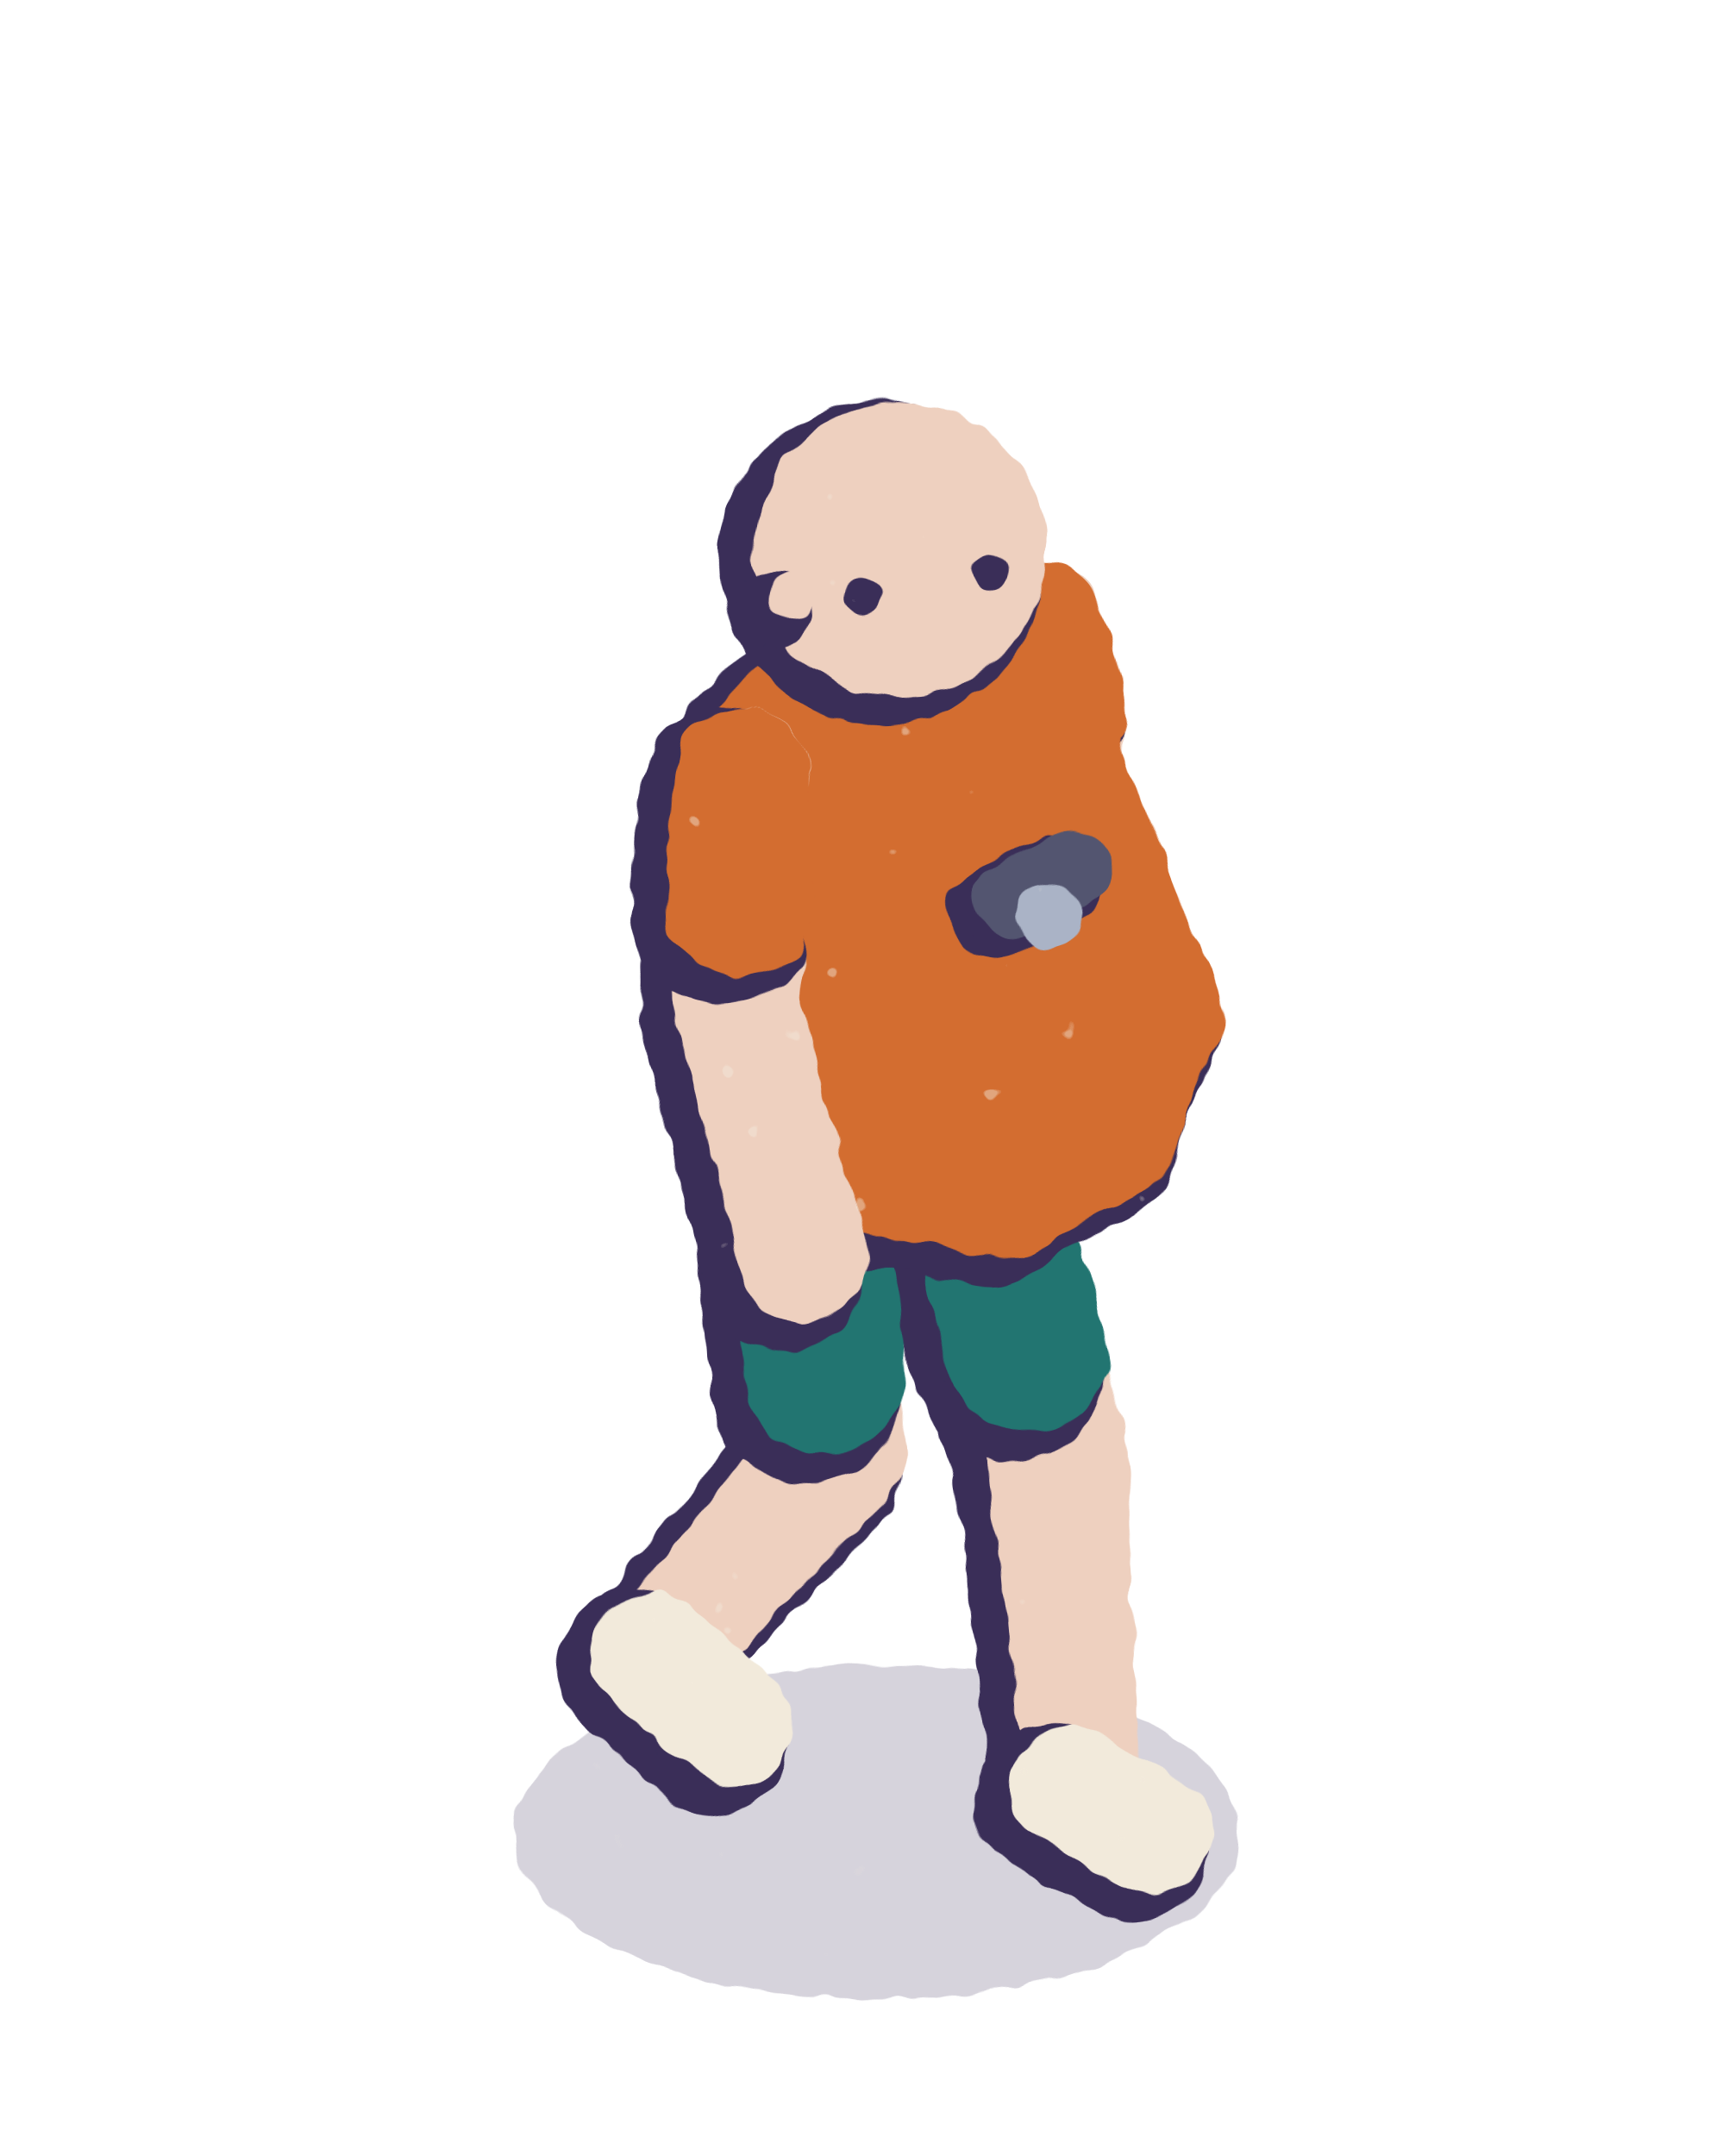
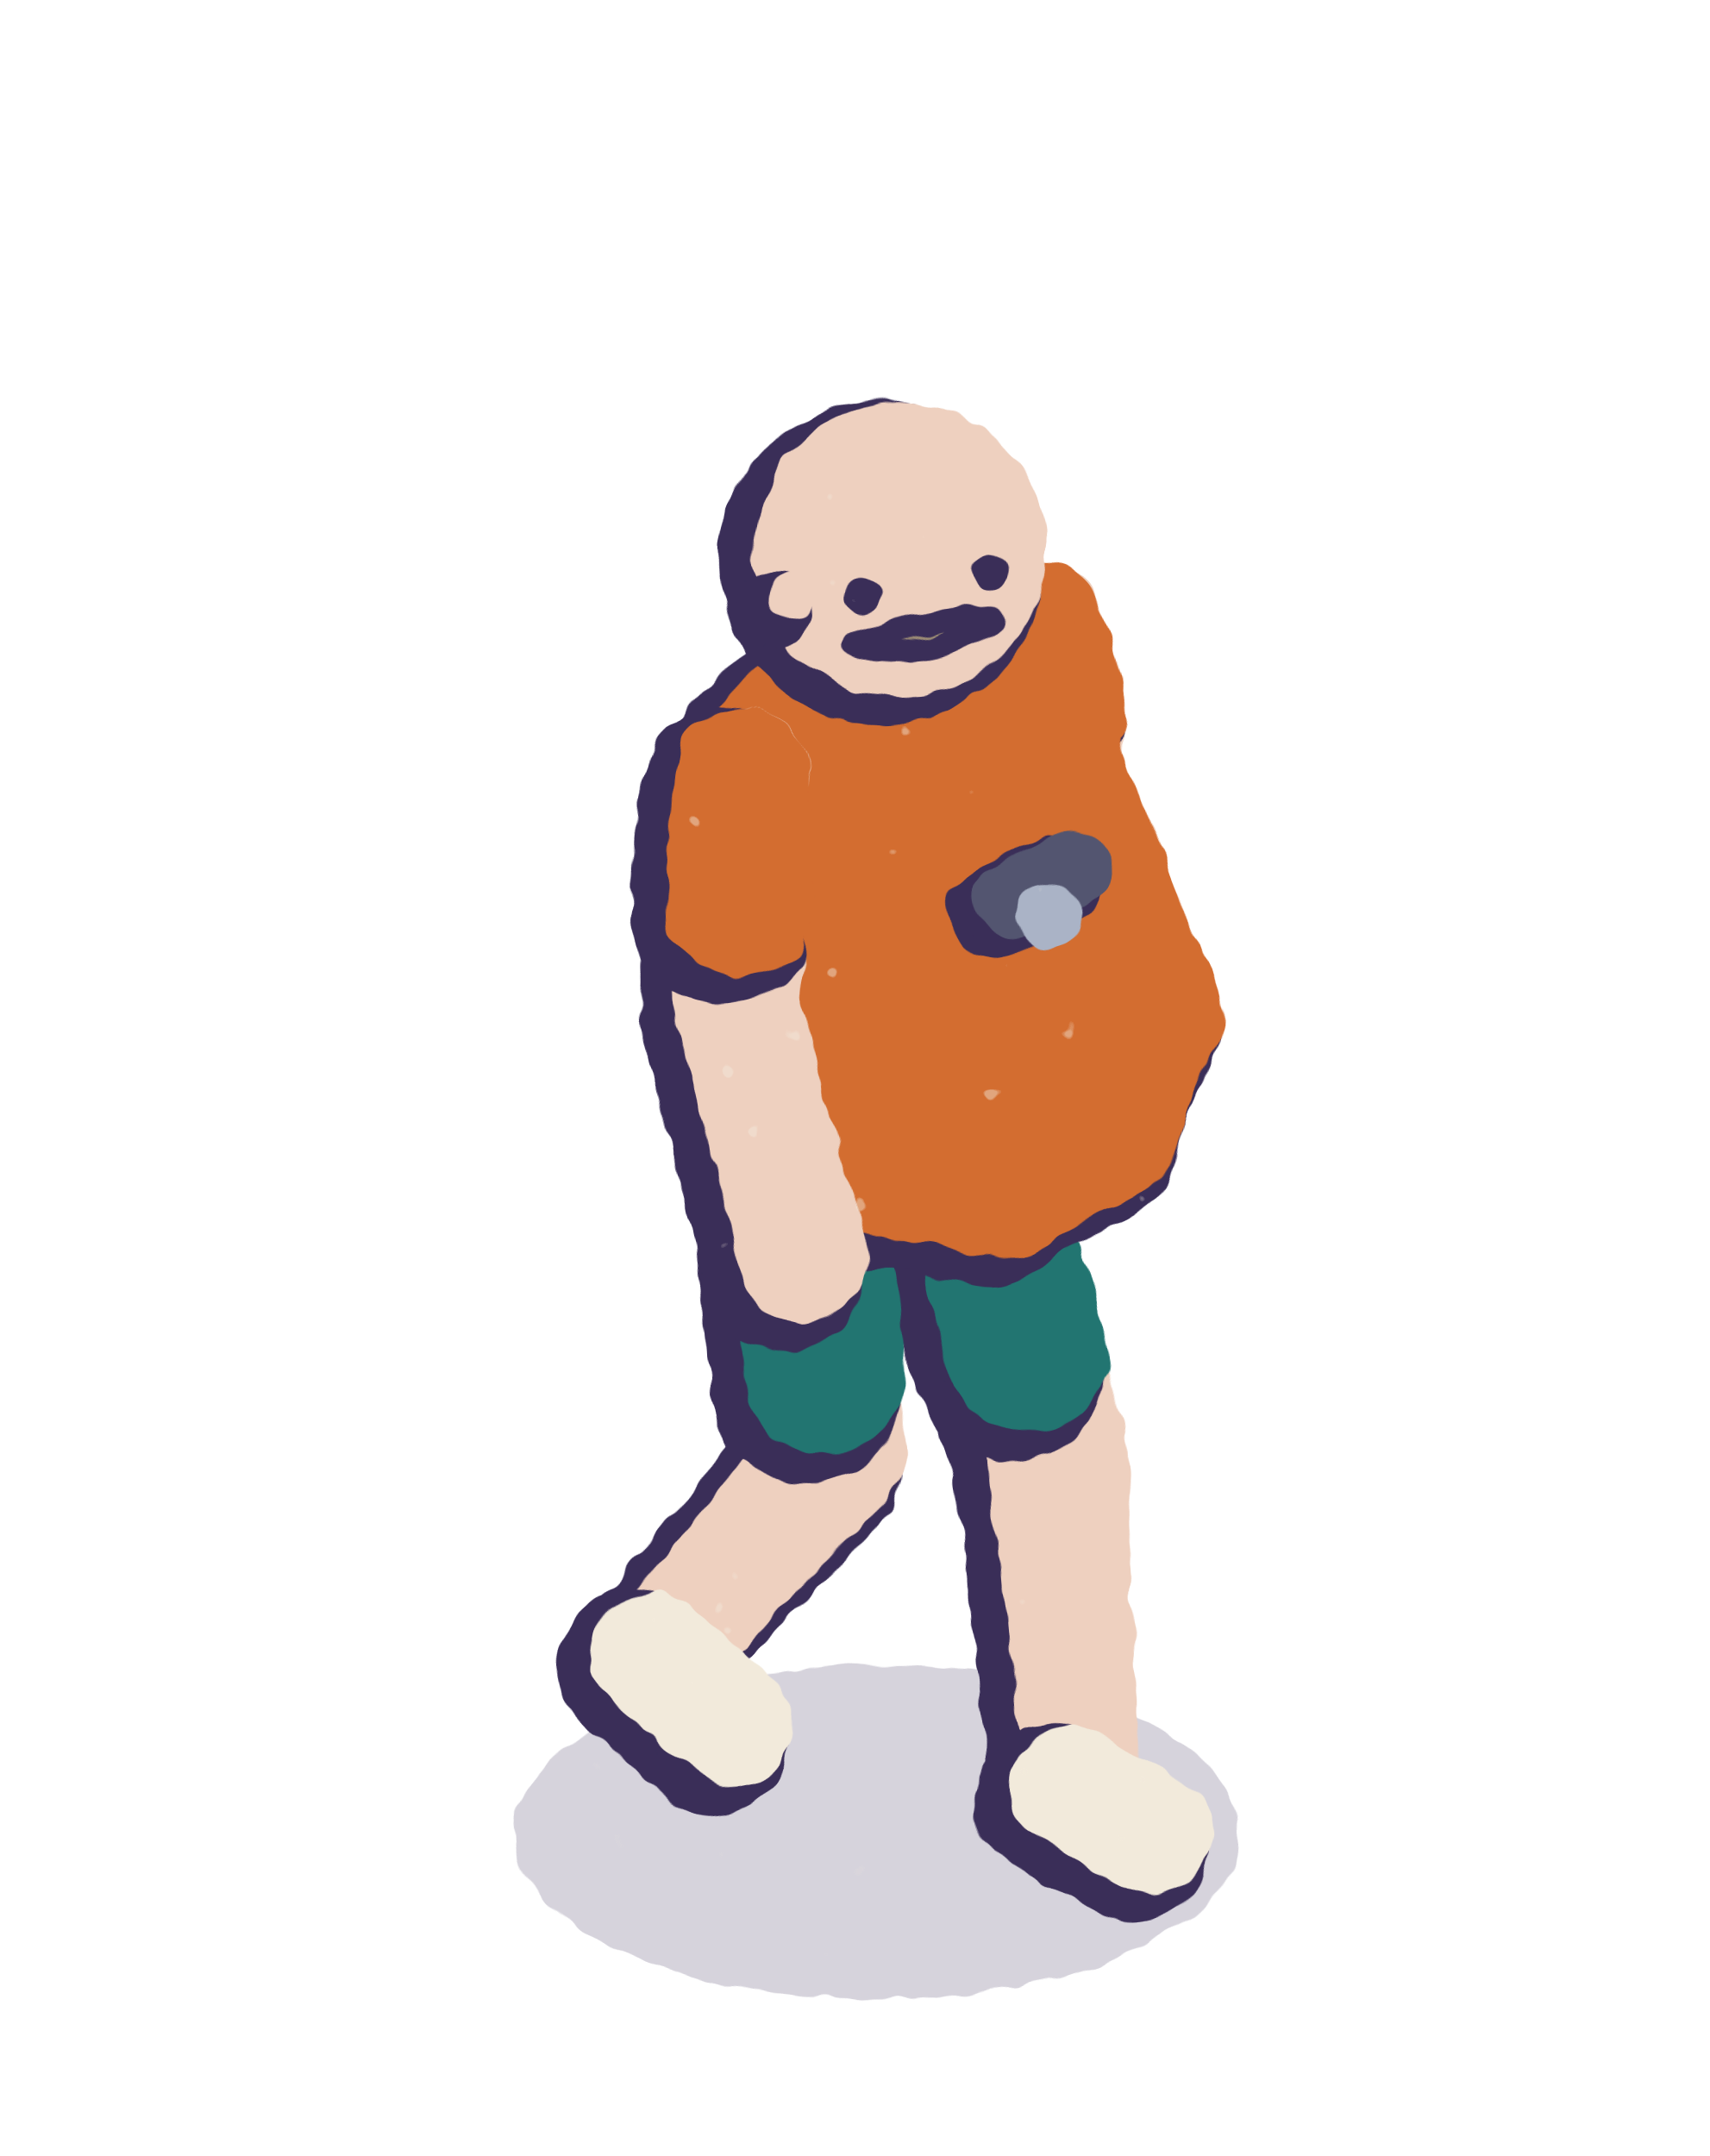
<svg xmlns="http://www.w3.org/2000/svg" width="46" height="58" viewBox="0 0 46 58" data-anchor-x="23" data-anchor-y="49" data-walk-cycle-length="28.91" data-description="Round bald man with a walrus moustache, loud orange shirt and shorts">
  <defs>
    <filter id="texture" x="-4%" y="-4%" width="108%" height="108%" color-interpolation-filters="sRGB">
      <feTurbulence type="fractalNoise" baseFrequency="1.1" numOctaves="2" seed="11" result="grain" />
      <feDisplacementMap in="SourceGraphic" in2="grain" scale="0.35" xChannelSelector="R" yChannelSelector="G" result="rough" />
      <feColorMatrix in="grain" type="matrix" values="0 0 0 0 0.949  0 0 0 0 0.918  0 0 0 0 0.859  0 0 0 -30 6.0" result="specks" />
      <feComponentTransfer in="specks" result="faintSpecks">
        <feFuncA type="linear" slope="0.45" />
      </feComponentTransfer>
      <feComposite in="faintSpecks" in2="rough" operator="in" result="specksOnInk" />
      <feMerge>
        <feMergeNode in="rough" />
        <feMergeNode in="specksOnInk" />
      </feMerge>
    </filter>
  </defs>
  <g filter="url(#texture)">
    <g transform="translate(23 49)">
      <ellipse cx="0.6" cy="0.3" rx="9.76" ry="4.49" fill="#3a2e58" fill-opacity="0.208" />
      <path d="M2.62 -31.75C2.55 -32.68 2.79 -32.61 3.04 -32.9C3.29 -33.2 3.72 -33.45 4.1 -33.52C4.48 -33.58 4.97 -33.49 5.3 -33.3C5.64 -33.11 5.85 -33.25 6.09 -32.36C6.33 -31.46 6.7 -28.86 6.75 -27.94C6.79 -27.02 6.58 -27.12 6.35 -26.84C6.12 -26.56 5.7 -26.33 5.35 -26.26C4.99 -26.2 4.52 -26.28 4.2 -26.47C3.89 -26.65 3.73 -26.48 3.46 -27.36C3.2 -28.24 2.69 -30.83 2.62 -31.75Z" fill="#3a2e58" stroke="#3a2e58" stroke-width="0.825" stroke-linejoin="round" />
      <path d="M3.36 -27.97C3.39 -28.58 3.53 -28.78 3.76 -29.06C4 -29.34 4.41 -29.57 4.77 -29.64C5.13 -29.7 5.6 -29.61 5.92 -29.43C6.23 -29.25 6.5 -29.12 6.67 -28.54C6.83 -27.96 6.83 -26.81 6.91 -25.95C6.99 -25.09 7.18 -23.99 7.15 -23.37C7.13 -22.76 6.99 -22.54 6.75 -22.26C6.51 -21.97 6.09 -21.73 5.72 -21.67C5.35 -21.6 4.87 -21.69 4.55 -21.87C4.23 -22.06 3.95 -22.2 3.78 -22.79C3.62 -23.37 3.64 -24.52 3.57 -25.38C3.5 -26.24 3.33 -27.36 3.36 -27.97Z" fill="#3a2e58" stroke="#3a2e58" stroke-width="0.825" stroke-linejoin="round" />
      <path d="M2.62 -31.75C2.55 -32.68 2.79 -32.61 3.04 -32.9C3.29 -33.2 3.72 -33.45 4.1 -33.52C4.48 -33.58 4.97 -33.49 5.3 -33.3C5.64 -33.11 5.85 -33.25 6.09 -32.36C6.33 -31.46 6.7 -28.86 6.75 -27.94C6.79 -27.02 6.58 -27.12 6.35 -26.84C6.12 -26.56 5.7 -26.33 5.35 -26.26C4.99 -26.2 4.52 -26.28 4.2 -26.47C3.89 -26.65 3.73 -26.48 3.46 -27.36C3.2 -28.24 2.69 -30.83 2.62 -31.75Z" fill="#eed0bf" transform="translate(0.5 -0.35)" />
      <path d="M3.36 -27.97C3.39 -28.58 3.53 -28.78 3.76 -29.06C4 -29.34 4.41 -29.57 4.77 -29.64C5.13 -29.7 5.6 -29.61 5.92 -29.43C6.23 -29.25 6.5 -29.12 6.67 -28.54C6.83 -27.96 6.83 -26.81 6.91 -25.95C6.99 -25.09 7.18 -23.99 7.15 -23.37C7.13 -22.76 6.99 -22.54 6.75 -22.26C6.51 -21.97 6.09 -21.73 5.72 -21.67C5.35 -21.6 4.87 -21.69 4.55 -21.87C4.23 -22.06 3.95 -22.2 3.78 -22.79C3.62 -23.37 3.64 -24.52 3.57 -25.38C3.5 -26.24 3.33 -27.36 3.36 -27.97Z" fill="#eed0bf" transform="translate(0.5 -0.35)" />
      <path d="M2.62 -31.76C2.64 -32.41 2.79 -32.62 3.04 -32.92C3.29 -33.21 3.72 -33.46 4.1 -33.53C4.48 -33.6 4.98 -33.51 5.31 -33.32C5.64 -33.12 5.86 -32.98 6.1 -32.37C6.34 -31.77 6.72 -30.33 6.76 -29.67C6.79 -29 6.56 -28.72 6.29 -28.39C6.01 -28.06 5.53 -27.79 5.11 -27.71C4.69 -27.64 4.14 -27.73 3.78 -27.95C3.41 -28.16 3.1 -28.35 2.91 -28.99C2.71 -29.62 2.6 -31.11 2.62 -31.76Z" fill="#3a2e58" stroke="#3a2e58" stroke-width="0.825" stroke-linejoin="round" />
      <path d="M2.62 -31.76C2.64 -32.41 2.79 -32.62 3.04 -32.92C3.29 -33.21 3.72 -33.46 4.1 -33.53C4.48 -33.6 4.98 -33.51 5.31 -33.32C5.64 -33.12 5.86 -32.98 6.1 -32.37C6.34 -31.77 6.72 -30.33 6.76 -29.67C6.79 -29 6.56 -28.72 6.29 -28.39C6.01 -28.06 5.53 -27.79 5.11 -27.71C4.69 -27.64 4.14 -27.73 3.78 -27.95C3.41 -28.16 3.1 -28.35 2.91 -28.99C2.71 -29.62 2.6 -31.11 2.62 -31.76Z" fill="#d36d30" transform="translate(0.5 -0.35)" />
      <path d="M-0.15 -19.83C-0.2 -20.5 0.06 -20.87 0.35 -21.23C0.65 -21.59 1.18 -21.9 1.63 -21.98C2.09 -22.06 2.69 -21.96 3.09 -21.72C3.5 -21.49 3.78 -21.23 4.05 -20.59C4.32 -19.94 4.51 -18.78 4.74 -17.88C4.96 -16.98 5.19 -16.08 5.42 -15.17C5.65 -14.27 5.88 -13.37 6.11 -12.47C6.34 -11.56 6.76 -10.41 6.81 -9.75C6.85 -9.1 6.63 -8.84 6.37 -8.53C6.11 -8.22 5.66 -7.95 5.26 -7.88C4.86 -7.81 4.34 -7.9 3.99 -8.1C3.64 -8.3 3.44 -8.47 3.17 -9.08C2.89 -9.7 2.61 -10.87 2.34 -11.77C2.06 -12.67 1.78 -13.57 1.5 -14.47C1.22 -15.37 0.93 -16.27 0.66 -17.17C0.38 -18.06 -0.1 -19.15 -0.15 -19.83Z" fill="#3a2e58" stroke="#3a2e58" stroke-width="0.825" stroke-linejoin="round" />
      <path d="M3.05 -9.75C3.06 -10.47 3.23 -10.65 3.49 -10.96C3.75 -11.26 4.21 -11.53 4.61 -11.6C5.01 -11.67 5.53 -11.58 5.89 -11.37C6.24 -11.17 6.55 -11.08 6.71 -10.38C6.88 -9.69 6.81 -8.25 6.86 -7.19C6.91 -6.12 6.96 -5.06 7.01 -3.99C7.06 -2.92 7.2 -1.48 7.17 -0.78C7.13 -0.08 7.02 -0.04 6.81 0.22C6.59 0.47 6.22 0.69 5.89 0.75C5.56 0.81 5.13 0.73 4.85 0.57C4.56 0.4 4.34 0.42 4.17 -0.24C3.99 -0.9 3.92 -2.35 3.79 -3.41C3.67 -4.47 3.54 -5.53 3.41 -6.59C3.29 -7.64 3.03 -9.02 3.05 -9.75Z" fill="#3a2e58" stroke="#3a2e58" stroke-width="0.825" stroke-linejoin="round" />
      <path d="M-0.15 -19.83C-0.2 -20.5 0.06 -20.87 0.35 -21.23C0.65 -21.59 1.18 -21.9 1.63 -21.98C2.09 -22.06 2.69 -21.96 3.09 -21.72C3.5 -21.49 3.78 -21.23 4.05 -20.59C4.32 -19.94 4.51 -18.78 4.74 -17.88C4.96 -16.98 5.19 -16.08 5.42 -15.17C5.65 -14.27 5.88 -13.37 6.11 -12.47C6.34 -11.56 6.76 -10.41 6.81 -9.75C6.85 -9.1 6.63 -8.84 6.37 -8.53C6.11 -8.22 5.66 -7.95 5.26 -7.88C4.86 -7.81 4.34 -7.9 3.99 -8.1C3.64 -8.3 3.44 -8.47 3.17 -9.08C2.89 -9.7 2.61 -10.87 2.34 -11.77C2.06 -12.67 1.78 -13.57 1.5 -14.47C1.22 -15.37 0.93 -16.27 0.66 -17.17C0.38 -18.06 -0.1 -19.15 -0.15 -19.83Z" fill="#eed0bf" transform="translate(0.5 -0.35)" />
      <path d="M3.05 -9.75C3.06 -10.47 3.23 -10.65 3.49 -10.96C3.75 -11.26 4.21 -11.53 4.61 -11.6C5.01 -11.67 5.53 -11.58 5.89 -11.37C6.24 -11.17 6.55 -11.08 6.71 -10.38C6.88 -9.69 6.81 -8.25 6.86 -7.19C6.91 -6.12 6.96 -5.06 7.01 -3.99C7.06 -2.92 7.2 -1.48 7.17 -0.78C7.13 -0.08 7.02 -0.04 6.81 0.22C6.59 0.47 6.22 0.69 5.89 0.75C5.56 0.81 5.13 0.73 4.85 0.57C4.56 0.4 4.34 0.42 4.17 -0.24C3.99 -0.9 3.92 -2.35 3.79 -3.41C3.67 -4.47 3.54 -5.53 3.41 -6.59C3.29 -7.64 3.03 -9.02 3.05 -9.75Z" fill="#eed0bf" transform="translate(0.5 -0.35)" />
      <path d="M-0.16 -19.84C-0.21 -20.54 0.04 -20.88 0.34 -21.23C0.64 -21.59 1.17 -21.89 1.62 -21.97C2.08 -22.05 2.68 -21.95 3.08 -21.71C3.49 -21.48 3.75 -21.22 4.04 -20.57C4.33 -19.92 4.55 -18.73 4.81 -17.8C5.07 -16.88 5.32 -15.96 5.58 -15.04C5.84 -14.12 6.31 -12.96 6.35 -12.27C6.4 -11.58 6.14 -11.23 5.84 -10.87C5.55 -10.52 5.02 -10.21 4.56 -10.13C4.1 -10.04 3.5 -10.15 3.1 -10.38C2.7 -10.61 2.43 -10.86 2.15 -11.51C1.86 -12.16 1.64 -13.35 1.38 -14.27C1.13 -15.2 0.87 -16.12 0.61 -17.04C0.36 -17.97 -0.12 -19.14 -0.16 -19.84Z" fill="#3a2e58" stroke="#3a2e58" stroke-width="0.825" stroke-linejoin="round" />
      <path d="M-0.16 -19.84C-0.21 -20.54 0.04 -20.88 0.34 -21.23C0.64 -21.59 1.17 -21.89 1.62 -21.97C2.08 -22.05 2.68 -21.95 3.08 -21.71C3.49 -21.48 3.75 -21.22 4.04 -20.57C4.33 -19.92 4.55 -18.73 4.81 -17.8C5.07 -16.88 5.32 -15.96 5.58 -15.04C5.84 -14.12 6.31 -12.96 6.35 -12.27C6.4 -11.58 6.14 -11.23 5.84 -10.87C5.55 -10.52 5.02 -10.21 4.56 -10.13C4.1 -10.04 3.5 -10.15 3.1 -10.38C2.7 -10.61 2.43 -10.86 2.15 -11.51C1.86 -12.16 1.64 -13.35 1.38 -14.27C1.13 -15.2 0.87 -16.12 0.61 -17.04C0.36 -17.97 -0.12 -19.14 -0.16 -19.84Z" fill="#227571" transform="translate(0.5 -0.35)" />
      <path d="M3.67 -0.58C3.68 -0.92 3.83 -1.35 4.05 -1.61C4.27 -1.88 4.66 -2.11 5 -2.17C5.34 -2.23 5.47 -2.28 6.09 -1.98C6.71 -1.68 8.22 -0.8 8.72 -0.36C9.22 0.08 9.1 0.32 9.1 0.67C9.1 1.01 8.94 1.44 8.72 1.7C8.5 1.96 8.11 2.19 7.77 2.25C7.43 2.31 7.31 2.36 6.68 2.06C6.06 1.76 4.53 0.89 4.03 0.45C3.53 0.01 3.67 -0.24 3.67 -0.58Z" fill="#3a2e58" stroke="#3a2e58" stroke-width="0.825" stroke-linejoin="round" />
      <path d="M3.67 -0.58C3.68 -0.92 3.83 -1.35 4.05 -1.61C4.27 -1.88 4.66 -2.11 5 -2.17C5.34 -2.23 5.47 -2.28 6.09 -1.98C6.71 -1.68 8.22 -0.8 8.72 -0.36C9.22 0.08 9.1 0.32 9.1 0.67C9.1 1.01 8.94 1.44 8.72 1.7C8.5 1.96 8.11 2.19 7.77 2.25C7.43 2.31 7.31 2.36 6.68 2.06C6.06 1.76 4.53 0.89 4.03 0.45C3.53 0.01 3.67 -0.24 3.67 -0.58Z" fill="#f2eadb" transform="translate(0.5 -0.35)" />
      <path d="M-4.18 -17.83C-4.17 -18.55 -3.97 -18.87 -3.68 -19.23C-3.38 -19.58 -2.85 -19.89 -2.4 -19.97C-1.94 -20.05 -1.34 -19.94 -0.94 -19.7C-0.54 -19.47 -0.19 -19.25 0.01 -18.56C0.21 -17.88 0.19 -16.58 0.28 -15.59C0.37 -14.59 0.47 -13.61 0.57 -12.62C0.67 -11.63 0.89 -10.35 0.87 -9.65C0.84 -8.95 0.69 -8.75 0.43 -8.44C0.17 -8.13 -0.29 -7.86 -0.69 -7.79C-1.09 -7.72 -1.61 -7.81 -1.96 -8.01C-2.31 -8.22 -2.58 -8.35 -2.79 -9.01C-3.01 -9.66 -3.1 -10.97 -3.26 -11.95C-3.41 -12.93 -3.57 -13.91 -3.72 -14.89C-3.88 -15.87 -4.19 -17.11 -4.18 -17.83Z" fill="#3a2e58" stroke="#3a2e58" stroke-width="0.825" stroke-linejoin="round" />
      <path d="M-7.17 -4.25C-7.17 -4.58 -7.14 -4.74 -6.81 -5.25C-6.48 -5.75 -5.74 -6.59 -5.2 -7.26C-4.66 -7.93 -4.12 -8.6 -3.58 -9.26C-3.04 -9.93 -2.44 -10.9 -1.96 -11.27C-1.48 -11.64 -1.08 -11.56 -0.68 -11.49C-0.28 -11.42 0.18 -11.15 0.44 -10.84C0.7 -10.53 0.88 -10.03 0.89 -9.62C0.89 -9.22 0.81 -8.92 0.44 -8.41C0.07 -7.9 -0.73 -7.18 -1.32 -6.57C-1.91 -5.96 -2.51 -5.35 -3.1 -4.74C-3.69 -4.13 -4.4 -3.24 -4.87 -2.91C-5.33 -2.57 -5.58 -2.66 -5.91 -2.72C-6.24 -2.78 -6.62 -3 -6.83 -3.25C-7.04 -3.51 -7.18 -3.92 -7.17 -4.25Z" fill="#3a2e58" stroke="#3a2e58" stroke-width="0.825" stroke-linejoin="round" />
      <path d="M-4.18 -17.83C-4.17 -18.55 -3.97 -18.87 -3.68 -19.23C-3.38 -19.58 -2.85 -19.89 -2.4 -19.97C-1.94 -20.05 -1.34 -19.94 -0.94 -19.7C-0.54 -19.47 -0.19 -19.25 0.01 -18.56C0.21 -17.88 0.19 -16.58 0.28 -15.59C0.37 -14.59 0.47 -13.61 0.57 -12.62C0.67 -11.63 0.89 -10.35 0.87 -9.65C0.84 -8.95 0.69 -8.75 0.43 -8.44C0.17 -8.13 -0.29 -7.86 -0.69 -7.79C-1.09 -7.72 -1.61 -7.81 -1.96 -8.01C-2.31 -8.22 -2.58 -8.35 -2.79 -9.01C-3.01 -9.66 -3.1 -10.97 -3.26 -11.95C-3.41 -12.93 -3.57 -13.91 -3.72 -14.89C-3.88 -15.87 -4.19 -17.11 -4.18 -17.83Z" fill="#eed0bf" transform="translate(0.5 -0.35)" />
      <path d="M-7.17 -4.25C-7.17 -4.58 -7.14 -4.74 -6.81 -5.25C-6.48 -5.75 -5.74 -6.59 -5.2 -7.26C-4.66 -7.93 -4.12 -8.6 -3.58 -9.26C-3.04 -9.93 -2.44 -10.9 -1.96 -11.27C-1.48 -11.64 -1.08 -11.56 -0.68 -11.49C-0.28 -11.42 0.18 -11.15 0.44 -10.84C0.7 -10.53 0.88 -10.03 0.89 -9.62C0.89 -9.22 0.81 -8.92 0.44 -8.41C0.07 -7.9 -0.73 -7.18 -1.32 -6.57C-1.91 -5.96 -2.51 -5.35 -3.1 -4.74C-3.69 -4.13 -4.4 -3.24 -4.87 -2.91C-5.33 -2.57 -5.58 -2.66 -5.91 -2.72C-6.24 -2.78 -6.62 -3 -6.83 -3.25C-7.04 -3.51 -7.18 -3.92 -7.17 -4.25Z" fill="#eed0bf" transform="translate(0.5 -0.35)" />
      <path d="M-4.2 -17.8C-4.2 -18.6 -4 -18.84 -3.7 -19.2C-3.4 -19.55 -2.88 -19.86 -2.42 -19.94C-1.96 -20.02 -1.36 -19.92 -0.95 -19.68C-0.55 -19.45 -0.23 -19.31 0 -18.55C0.24 -17.79 0.3 -16.26 0.44 -15.12C0.59 -13.98 0.89 -12.49 0.88 -11.69C0.87 -10.88 0.67 -10.65 0.37 -10.29C0.08 -9.93 -0.45 -9.62 -0.91 -9.54C-1.36 -9.46 -1.96 -9.56 -2.36 -9.79C-2.76 -10.02 -3.08 -10.16 -3.31 -10.92C-3.54 -11.68 -3.59 -13.21 -3.74 -14.36C-3.89 -15.5 -4.21 -16.99 -4.2 -17.8Z" fill="#3a2e58" stroke="#3a2e58" stroke-width="0.825" stroke-linejoin="round" />
      <path d="M-4.2 -17.8C-4.2 -18.6 -4 -18.84 -3.7 -19.2C-3.4 -19.55 -2.88 -19.86 -2.42 -19.94C-1.96 -20.02 -1.36 -19.92 -0.95 -19.68C-0.55 -19.45 -0.23 -19.31 0 -18.55C0.24 -17.79 0.3 -16.26 0.44 -15.12C0.59 -13.98 0.89 -12.49 0.88 -11.69C0.87 -10.88 0.67 -10.65 0.37 -10.29C0.08 -9.93 -0.45 -9.62 -0.91 -9.54C-1.36 -9.46 -1.96 -9.56 -2.36 -9.79C-2.76 -10.02 -3.08 -10.16 -3.31 -10.92C-3.54 -11.68 -3.59 -13.21 -3.74 -14.36C-3.89 -15.5 -4.21 -16.99 -4.2 -17.8Z" fill="#227571" transform="translate(0.5 -0.35)" />
      <path d="M-7.58 -4.17C-7.57 -4.52 -7.42 -4.94 -7.2 -5.2C-6.98 -5.46 -6.59 -5.69 -6.25 -5.75C-5.91 -5.81 -5.78 -5.97 -5.16 -5.55C-4.55 -5.14 -3.04 -3.81 -2.54 -3.26C-2.04 -2.7 -2.16 -2.57 -2.17 -2.22C-2.17 -1.88 -2.32 -1.45 -2.54 -1.19C-2.77 -0.93 -3.16 -0.7 -3.5 -0.64C-3.84 -0.58 -3.96 -0.42 -4.58 -0.83C-5.2 -1.25 -6.72 -2.57 -7.22 -3.13C-7.72 -3.68 -7.58 -3.83 -7.58 -4.17Z" fill="#3a2e58" stroke="#3a2e58" stroke-width="0.825" stroke-linejoin="round" />
      <path d="M-7.58 -4.17C-7.57 -4.52 -7.42 -4.94 -7.2 -5.2C-6.98 -5.46 -6.59 -5.69 -6.25 -5.75C-5.91 -5.81 -5.78 -5.97 -5.16 -5.55C-4.55 -5.14 -3.04 -3.81 -2.54 -3.26C-2.04 -2.7 -2.16 -2.57 -2.17 -2.22C-2.17 -1.88 -2.32 -1.45 -2.54 -1.19C-2.77 -0.93 -3.16 -0.7 -3.5 -0.64C-3.84 -0.58 -3.96 -0.42 -4.58 -0.83C-5.2 -1.25 -6.72 -2.57 -7.22 -3.13C-7.72 -3.68 -7.58 -3.83 -7.58 -4.17Z" fill="#f2eadb" transform="translate(0.5 -0.35)" />
      <path d="M-4.23 -17.56C-4.23 -18.04 -4 -18.56 -3.7 -19.02C-3.39 -19.49 -2.98 -19.94 -2.4 -20.33C-1.82 -20.73 -0.95 -21.03 -0.22 -21.38C0.5 -21.73 1.33 -22.29 1.95 -22.42C2.57 -22.54 3.07 -22.39 3.49 -22.14C3.92 -21.9 4.33 -21.4 4.5 -20.94C4.67 -20.47 4.63 -19.84 4.5 -19.36C4.36 -18.89 4.2 -18.5 3.69 -18.09C3.18 -17.67 2.19 -17.27 1.44 -16.86C0.68 -16.45 -0.19 -15.88 -0.82 -15.62C-1.45 -15.37 -1.87 -15.27 -2.35 -15.35C-2.83 -15.43 -3.38 -15.75 -3.69 -16.12C-4.01 -16.49 -4.23 -17.08 -4.23 -17.56Z" fill="#3a2e58" stroke="#3a2e58" stroke-width="0.825" stroke-linejoin="round" />
      <path d="M-4.23 -17.56C-4.23 -18.04 -4 -18.56 -3.7 -19.02C-3.39 -19.49 -2.98 -19.94 -2.4 -20.33C-1.82 -20.73 -0.95 -21.03 -0.22 -21.38C0.5 -21.73 1.33 -22.29 1.95 -22.42C2.57 -22.54 3.07 -22.39 3.49 -22.14C3.92 -21.9 4.33 -21.4 4.5 -20.94C4.67 -20.47 4.63 -19.84 4.5 -19.36C4.36 -18.89 4.2 -18.5 3.69 -18.09C3.18 -17.67 2.19 -17.27 1.44 -16.86C0.68 -16.45 -0.19 -15.88 -0.82 -15.62C-1.45 -15.37 -1.87 -15.27 -2.35 -15.35C-2.83 -15.43 -3.38 -15.75 -3.69 -16.12C-4.01 -16.49 -4.23 -17.08 -4.23 -17.56Z" fill="#227571" transform="translate(0.5 -0.35)" />
      <path d="M-4.55 -28.51C-4.51 -29.23 -4.58 -29.18 -4.11 -29.74C-3.63 -30.3 -2.51 -31.4 -1.71 -31.89C-0.9 -32.38 -0.09 -32.41 0.71 -32.66C1.52 -32.92 2.51 -33.35 3.13 -33.44C3.75 -33.53 4.06 -33.42 4.42 -33.21C4.77 -33.01 4.95 -32.83 5.26 -32.21C5.57 -31.6 5.95 -30.41 6.3 -29.51C6.64 -28.6 6.99 -27.7 7.34 -26.8C7.68 -25.89 8.02 -24.99 8.37 -24.09C8.71 -23.19 9.35 -22.19 9.39 -21.39C9.43 -20.58 8.87 -19.96 8.61 -19.24C8.35 -18.53 8.29 -17.64 7.83 -17.1C7.37 -16.55 6.51 -16.33 5.85 -15.95C5.19 -15.57 4.57 -14.93 3.86 -14.81C3.16 -14.68 2.36 -15.07 1.61 -15.2C0.86 -15.33 0.2 -15.17 -0.65 -15.6C-1.49 -16.02 -2.89 -17.15 -3.46 -17.77C-4.02 -18.39 -3.9 -18.54 -4.02 -19.31C-4.15 -20.07 -4.14 -21.34 -4.2 -22.36C-4.26 -23.38 -4.31 -24.41 -4.37 -25.43C-4.43 -26.46 -4.59 -27.8 -4.55 -28.51Z" fill="#3a2e58" stroke="#3a2e58" stroke-width="0.825" stroke-linejoin="round" />
      <path d="M-4.55 -28.51C-4.51 -29.23 -4.58 -29.18 -4.11 -29.74C-3.63 -30.3 -2.51 -31.4 -1.71 -31.89C-0.9 -32.38 -0.09 -32.41 0.71 -32.66C1.52 -32.92 2.51 -33.35 3.13 -33.44C3.75 -33.53 4.06 -33.42 4.42 -33.21C4.77 -33.01 4.95 -32.83 5.26 -32.21C5.57 -31.6 5.95 -30.41 6.3 -29.51C6.64 -28.6 6.99 -27.7 7.34 -26.8C7.68 -25.89 8.02 -24.99 8.37 -24.09C8.71 -23.19 9.35 -22.19 9.39 -21.39C9.43 -20.58 8.87 -19.96 8.61 -19.24C8.35 -18.53 8.29 -17.64 7.83 -17.1C7.37 -16.55 6.51 -16.33 5.85 -15.95C5.19 -15.57 4.57 -14.93 3.86 -14.81C3.16 -14.68 2.36 -15.07 1.61 -15.2C0.86 -15.33 0.2 -15.17 -0.65 -15.6C-1.49 -16.02 -2.89 -17.15 -3.46 -17.77C-4.02 -18.39 -3.9 -18.54 -4.02 -19.31C-4.15 -20.07 -4.14 -21.34 -4.2 -22.36C-4.26 -23.38 -4.31 -24.41 -4.37 -25.43C-4.43 -26.46 -4.59 -27.8 -4.55 -28.51Z" fill="#d36d30" transform="translate(0.5 -0.35)" />
      <path d="M2.71 -24.47C2.7 -24.69 2.6 -24.86 2.95 -25.15C3.3 -25.43 4.36 -25.97 4.79 -26.16C5.21 -26.35 5.27 -26.32 5.5 -26.28C5.72 -26.25 5.97 -26.1 6.12 -25.93C6.26 -25.75 6.37 -25.48 6.37 -25.25C6.37 -25.03 6.47 -24.86 6.12 -24.58C5.78 -24.3 4.71 -23.76 4.29 -23.57C3.87 -23.38 3.8 -23.4 3.58 -23.44C3.36 -23.48 3.11 -23.63 2.96 -23.8C2.81 -23.97 2.71 -24.25 2.71 -24.47Z" fill="#3a2e58" stroke="#3a2e58" stroke-width="0.44" stroke-linejoin="round" />
      <path d="M2.71 -24.47C2.7 -24.69 2.6 -24.86 2.95 -25.15C3.3 -25.43 4.36 -25.97 4.79 -26.16C5.21 -26.35 5.27 -26.32 5.5 -26.28C5.72 -26.25 5.97 -26.1 6.12 -25.93C6.26 -25.75 6.37 -25.48 6.37 -25.25C6.37 -25.03 6.47 -24.86 6.12 -24.58C5.78 -24.3 4.71 -23.76 4.29 -23.57C3.87 -23.38 3.8 -23.4 3.58 -23.44C3.36 -23.48 3.11 -23.63 2.96 -23.8C2.81 -23.97 2.71 -24.25 2.71 -24.47Z" fill="#535570" transform="translate(0.5 -0.35)" />
      <circle cx="5.23" cy="-24.34" r="0.9" fill="#aab3c6" />
      <path d="M-5.35 -21.54C-5.4 -22.29 -5.3 -23.81 -5.28 -24.96C-5.26 -26.1 -5.37 -27.66 -5.22 -28.39C-5.08 -29.12 -4.77 -29.14 -4.43 -29.33C-4.1 -29.53 -3.6 -29.62 -3.22 -29.55C-2.84 -29.49 -2.4 -29.24 -2.15 -28.95C-1.91 -28.65 -1.78 -28.56 -1.73 -27.8C-1.69 -27.04 -1.83 -25.53 -1.88 -24.38C-1.93 -23.24 -1.88 -21.68 -2.03 -20.95C-2.18 -20.23 -2.47 -20.24 -2.79 -20.06C-3.1 -19.87 -3.58 -19.79 -3.94 -19.85C-4.3 -19.91 -4.71 -20.15 -4.95 -20.43C-5.18 -20.71 -5.29 -20.78 -5.35 -21.54Z" fill="#3a2e58" stroke="#3a2e58" stroke-width="0.825" stroke-linejoin="round" />
      <path d="M-5.33 -21.55C-5.36 -22.15 -5.17 -22.37 -4.93 -22.65C-4.7 -22.93 -4.29 -23.16 -3.93 -23.23C-3.58 -23.29 -3.11 -23.21 -2.79 -23.02C-2.48 -22.84 -2.28 -22.69 -2.05 -22.13C-1.83 -21.57 -1.64 -20.5 -1.43 -19.69C-1.21 -18.87 -1 -18.06 -0.79 -17.24C-0.57 -16.43 -0.19 -15.39 -0.15 -14.8C-0.11 -14.2 -0.31 -13.96 -0.55 -13.68C-0.79 -13.39 -1.21 -13.15 -1.58 -13.08C-1.95 -13.02 -2.43 -13.1 -2.75 -13.29C-3.07 -13.48 -3.29 -13.64 -3.52 -14.2C-3.75 -14.76 -3.93 -15.83 -4.13 -16.64C-4.34 -17.45 -4.54 -18.26 -4.74 -19.07C-4.94 -19.89 -5.3 -20.96 -5.33 -21.55Z" fill="#3a2e58" stroke="#3a2e58" stroke-width="0.825" stroke-linejoin="round" />
      <path d="M-5.35 -21.54C-5.4 -22.29 -5.3 -23.81 -5.28 -24.96C-5.26 -26.1 -5.37 -27.66 -5.22 -28.39C-5.08 -29.12 -4.77 -29.14 -4.43 -29.33C-4.1 -29.53 -3.6 -29.62 -3.22 -29.55C-2.84 -29.49 -2.4 -29.24 -2.15 -28.95C-1.91 -28.65 -1.78 -28.56 -1.73 -27.8C-1.69 -27.04 -1.83 -25.53 -1.88 -24.38C-1.93 -23.24 -1.88 -21.68 -2.03 -20.95C-2.18 -20.23 -2.47 -20.24 -2.79 -20.06C-3.1 -19.87 -3.58 -19.79 -3.94 -19.85C-4.3 -19.91 -4.71 -20.15 -4.95 -20.43C-5.18 -20.71 -5.29 -20.78 -5.35 -21.54Z" fill="#eed0bf" transform="translate(0.5 -0.35)" />
      <path d="M-5.33 -21.55C-5.36 -22.15 -5.17 -22.37 -4.93 -22.65C-4.7 -22.93 -4.29 -23.16 -3.93 -23.23C-3.58 -23.29 -3.11 -23.21 -2.79 -23.02C-2.48 -22.84 -2.28 -22.69 -2.05 -22.13C-1.83 -21.57 -1.64 -20.5 -1.43 -19.69C-1.21 -18.87 -1 -18.06 -0.79 -17.24C-0.57 -16.43 -0.19 -15.39 -0.15 -14.8C-0.11 -14.2 -0.31 -13.96 -0.55 -13.68C-0.79 -13.39 -1.21 -13.15 -1.58 -13.08C-1.95 -13.02 -2.43 -13.1 -2.75 -13.29C-3.07 -13.48 -3.29 -13.64 -3.52 -14.2C-3.75 -14.76 -3.93 -15.83 -4.13 -16.64C-4.34 -17.45 -4.54 -18.26 -4.74 -19.07C-4.94 -19.89 -5.3 -20.96 -5.33 -21.55Z" fill="#eed0bf" transform="translate(0.5 -0.35)" />
      <path d="M-5.58 -24.34C-5.6 -25.22 -5.42 -27.56 -5.22 -28.4C-5.03 -29.23 -4.77 -29.15 -4.43 -29.34C-4.1 -29.53 -3.6 -29.62 -3.22 -29.55C-2.84 -29.49 -2.41 -29.23 -2.16 -28.94C-1.91 -28.64 -1.81 -28.66 -1.74 -27.79C-1.67 -26.91 -1.58 -24.53 -1.73 -23.67C-1.87 -22.81 -2.23 -22.84 -2.6 -22.63C-2.97 -22.42 -3.52 -22.32 -3.94 -22.4C-4.35 -22.47 -4.84 -22.75 -5.11 -23.08C-5.39 -23.4 -5.56 -23.45 -5.58 -24.34Z" fill="#3a2e58" stroke="#3a2e58" stroke-width="0.825" stroke-linejoin="round" />
      <path d="M-5.58 -24.34C-5.6 -25.22 -5.42 -27.56 -5.22 -28.4C-5.03 -29.23 -4.77 -29.15 -4.43 -29.34C-4.1 -29.53 -3.6 -29.62 -3.22 -29.55C-2.84 -29.49 -2.41 -29.23 -2.16 -28.94C-1.91 -28.64 -1.81 -28.66 -1.74 -27.79C-1.67 -26.91 -1.58 -24.53 -1.73 -23.67C-1.87 -22.81 -2.23 -22.84 -2.6 -22.63C-2.97 -22.42 -3.52 -22.32 -3.94 -22.4C-4.35 -22.47 -4.84 -22.75 -5.11 -23.08C-5.39 -23.4 -5.56 -23.45 -5.58 -24.34Z" fill="#d36d30" transform="translate(0.5 -0.35)" />
      <path d="M2.64 -35.37C2.64 -35.5 2.7 -35.67 2.79 -35.77C2.88 -35.88 3.03 -35.97 3.16 -35.99C3.3 -36.01 3.47 -35.98 3.59 -35.91C3.71 -35.85 3.82 -35.71 3.87 -35.58C3.92 -35.45 3.92 -35.27 3.87 -35.15C3.82 -35.02 3.71 -34.88 3.59 -34.81C3.47 -34.75 3.3 -34.71 3.16 -34.74C3.03 -34.76 2.87 -34.85 2.79 -34.96C2.7 -35.06 2.64 -35.23 2.64 -35.37Z" fill="#3a2e58" stroke="#3a2e58" stroke-width="0.825" stroke-linejoin="round" />
      <path d="M2.64 -35.37C2.64 -35.5 2.7 -35.67 2.79 -35.77C2.88 -35.88 3.03 -35.97 3.16 -35.99C3.3 -36.01 3.47 -35.98 3.59 -35.91C3.71 -35.85 3.82 -35.71 3.87 -35.58C3.92 -35.45 3.92 -35.27 3.87 -35.15C3.82 -35.02 3.71 -34.88 3.59 -34.81C3.47 -34.75 3.3 -34.71 3.16 -34.74C3.03 -34.76 2.87 -34.85 2.79 -34.96C2.7 -35.06 2.64 -35.23 2.64 -35.37Z" fill="#eed0bf" transform="translate(0.5 -0.35)" />
      <path d="M-3.26 -33.85C-3.26 -34.7 -2.88 -35.75 -2.33 -36.4C-1.78 -37.05 -0.82 -37.62 0.01 -37.76C0.85 -37.91 1.95 -37.72 2.68 -37.3C3.42 -36.88 4.13 -36.02 4.42 -35.22C4.71 -34.42 4.72 -33.31 4.43 -32.51C4.14 -31.71 3.42 -30.86 2.69 -30.44C1.95 -30.01 0.85 -29.82 0.02 -29.97C-0.82 -30.11 -1.79 -30.67 -2.33 -31.32C-2.88 -31.97 -3.26 -33 -3.26 -33.85Z" fill="#3a2e58" stroke="#3a2e58" stroke-width="0.825" stroke-linejoin="round" />
      <path d="M-3.26 -33.85C-3.26 -34.7 -2.88 -35.75 -2.33 -36.4C-1.78 -37.05 -0.82 -37.62 0.01 -37.76C0.85 -37.91 1.95 -37.72 2.68 -37.3C3.42 -36.88 4.13 -36.02 4.42 -35.22C4.71 -34.42 4.72 -33.31 4.43 -32.51C4.14 -31.71 3.42 -30.86 2.69 -30.44C1.95 -30.01 0.85 -29.82 0.02 -29.97C-0.82 -30.11 -1.79 -30.67 -2.33 -31.32C-2.88 -31.97 -3.26 -33 -3.26 -33.85Z" fill="#eed0bf" transform="translate(0.5 -0.35)" />
      <path d="M-2.84 -32.62C-2.84 -32.75 -2.78 -32.92 -2.69 -33.03C-2.6 -33.13 -2.45 -33.22 -2.31 -33.24C-2.18 -33.27 -2 -33.24 -1.88 -33.17C-1.77 -33.1 -1.65 -32.97 -1.61 -32.84C-1.56 -32.71 -1.56 -32.53 -1.61 -32.4C-1.65 -32.28 -1.77 -32.14 -1.89 -32.07C-2 -32 -2.18 -31.97 -2.31 -32C-2.45 -32.02 -2.6 -32.11 -2.69 -32.21C-2.78 -32.32 -2.84 -32.48 -2.84 -32.62Z" fill="#3a2e58" stroke="#3a2e58" stroke-width="0.825" stroke-linejoin="round" />
      <path d="M-2.84 -32.62C-2.84 -32.75 -2.78 -32.92 -2.69 -33.03C-2.6 -33.13 -2.45 -33.22 -2.31 -33.24C-2.18 -33.27 -2 -33.24 -1.88 -33.17C-1.77 -33.1 -1.65 -32.97 -1.61 -32.84C-1.56 -32.71 -1.56 -32.53 -1.61 -32.4C-1.65 -32.28 -1.77 -32.14 -1.89 -32.07C-2 -32 -2.18 -31.97 -2.31 -32C-2.45 -32.02 -2.6 -32.11 -2.69 -32.21C-2.78 -32.32 -2.84 -32.48 -2.84 -32.62Z" fill="#eed0bf" transform="translate(0.5 -0.35)" />
      <circle cx="3.61" cy="-33.62" r="0.48" fill="#3a2e58" />
      <circle cx="0.2" cy="-32.97" r="0.48" fill="#3a2e58" />
+       <path d="M3.78 -32.37Q1.98 -32.45 -0.07 -31.63Q1.85 -31.03 3.78 -32.37Z" fill="#9b8b75" stroke="#3a2e58" stroke-width="0.61" stroke-linejoin="round" />
    </g>
  </g>
</svg>
